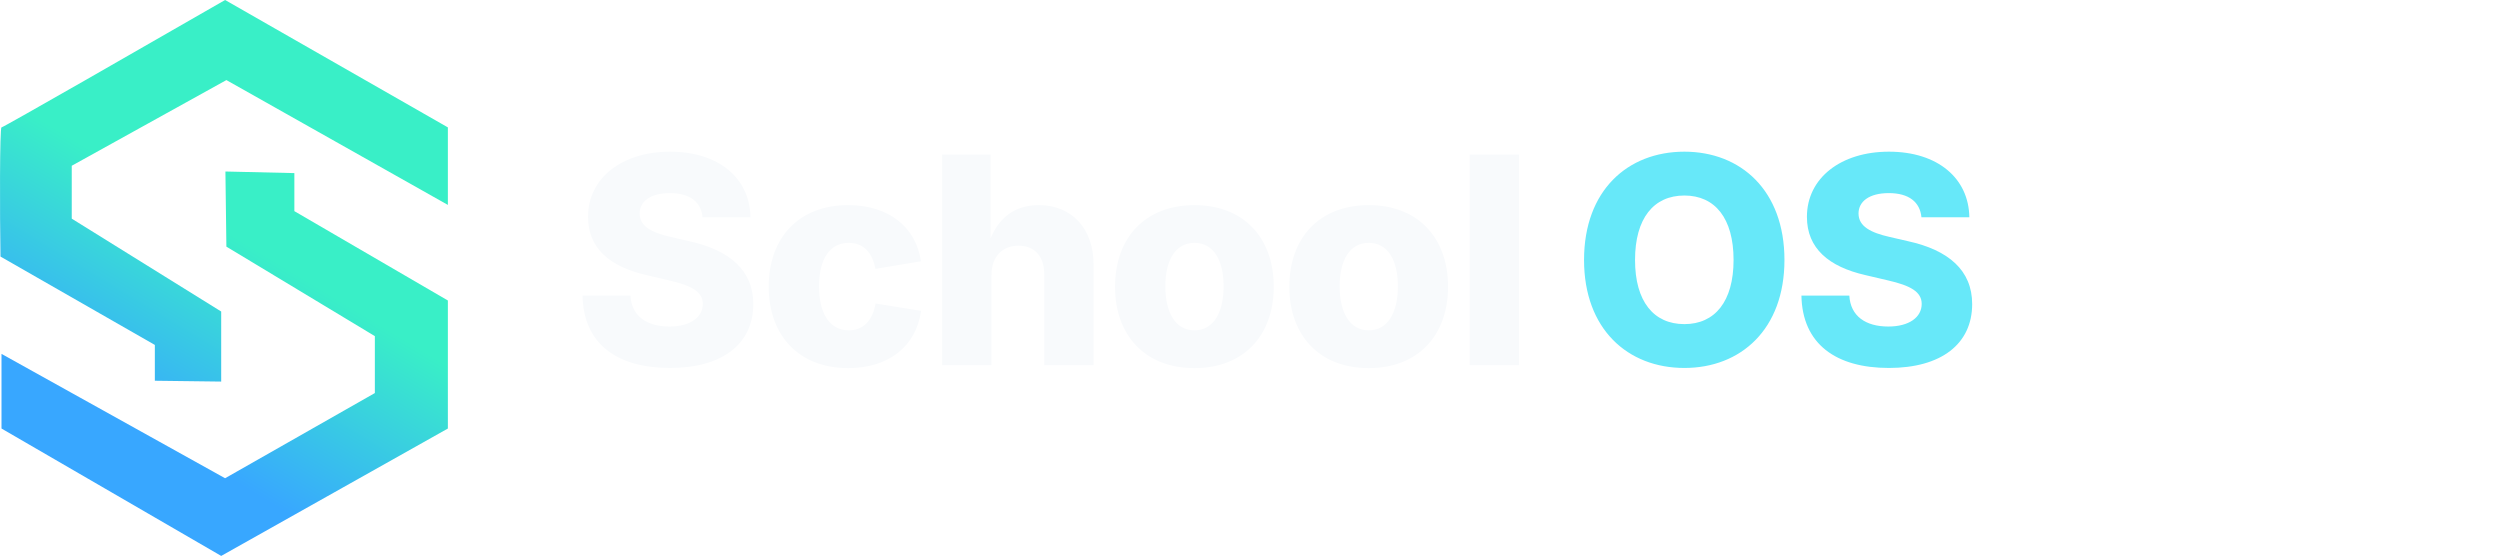
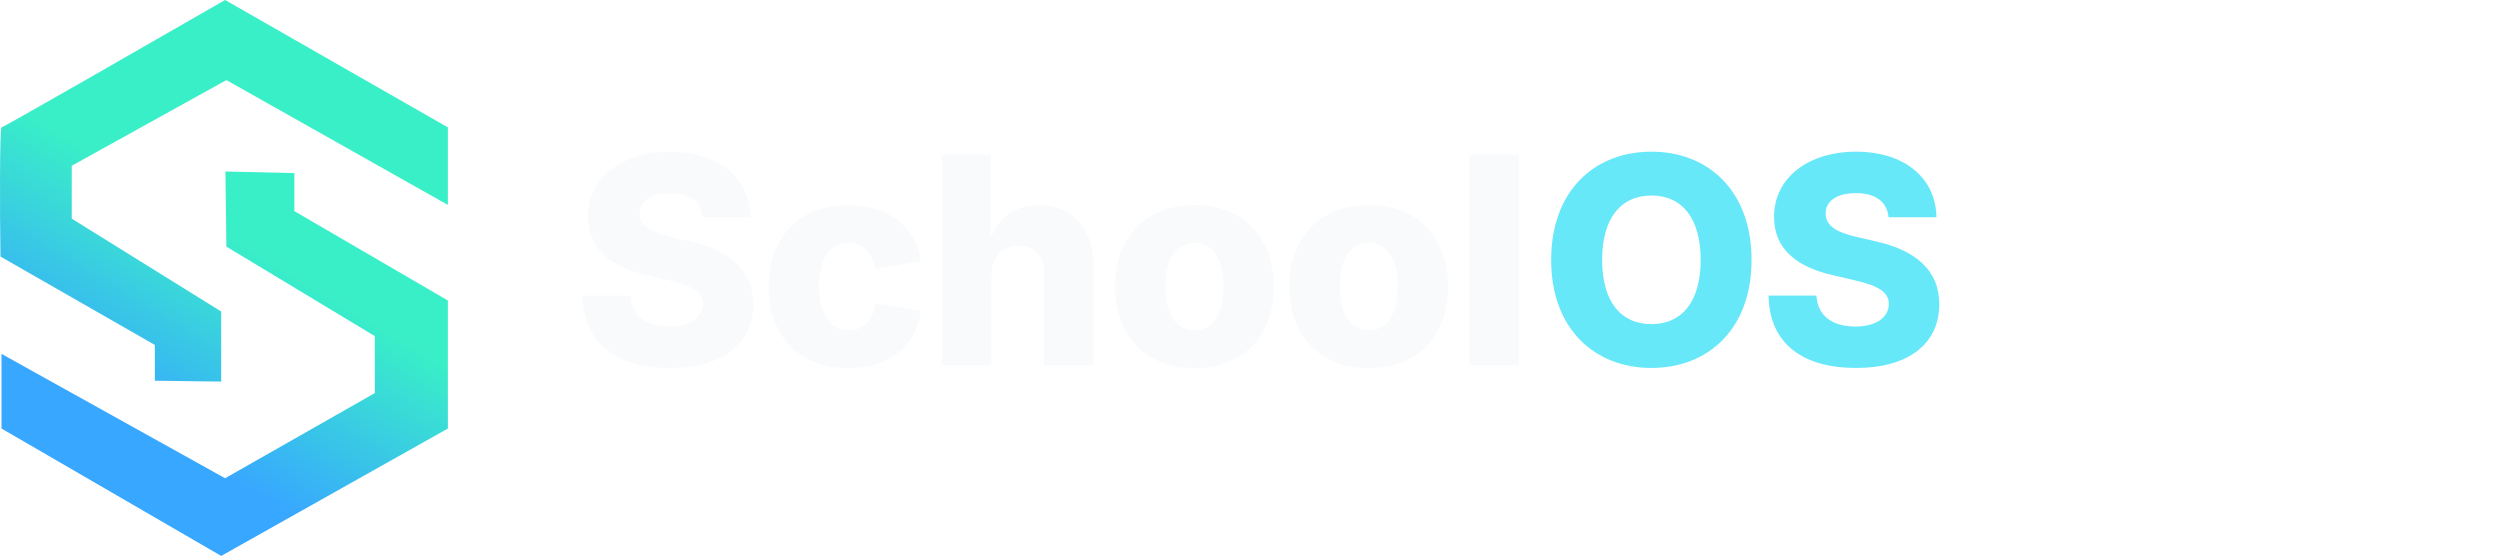
<svg xmlns="http://www.w3.org/2000/svg" width="760" height="170" viewBox="0 0 760 170" fill="none" role="img" aria-labelledby="schoolos-logo-dark-title">
  <g>
    <path d="M0.457 130.273V107.581L68.428 145.385L113.956 119.486V102.187L68.823 74.976L68.527 52.138L89.487 52.624V64.189L136.152 91.351V130.273L67.242 169L0.457 130.273Z" fill="url(#logo-dark-gradient-a)" />
    <path d="M47.073 104.86V115.744L67.242 116V94.704L21.812 66.473V50.389L68.823 24.344L136.152 62.294V38.727L68.428 0C46.002 12.909 1.011 38.727 0.457 38.727C-0.096 38.727 -0.079 64.913 0.151 78L47.073 104.86Z" fill="url(#logo-dark-gradient-b)" />
  </g>
  <text x="174" y="111" font-family="Manrope, Inter, Segoe UI, Arial, sans-serif" font-size="88" font-weight="800" letter-spacing="-1.5">
    <tspan fill="#F8FAFC">School</tspan>
-     <tspan dx="-8" fill="#67E8F9">OS</tspan>
+     <tspan dx="-18" fill="#67E8F9">OS</tspan>
  </text>
  <defs>
    <linearGradient id="logo-dark-gradient-a" x1="33.923" y1="49.32" x2="0.947" y2="103.859" gradientUnits="userSpaceOnUse">
      <stop stop-color="#39EFC7" />
      <stop offset="1" stop-color="#38A7FF" />
    </linearGradient>
    <linearGradient id="logo-dark-gradient-b" x1="33.923" y1="49.32" x2="0.947" y2="103.859" gradientUnits="userSpaceOnUse">
      <stop stop-color="#39EFC7" />
      <stop offset="1" stop-color="#38A7FF" />
    </linearGradient>
  </defs>
</svg>
